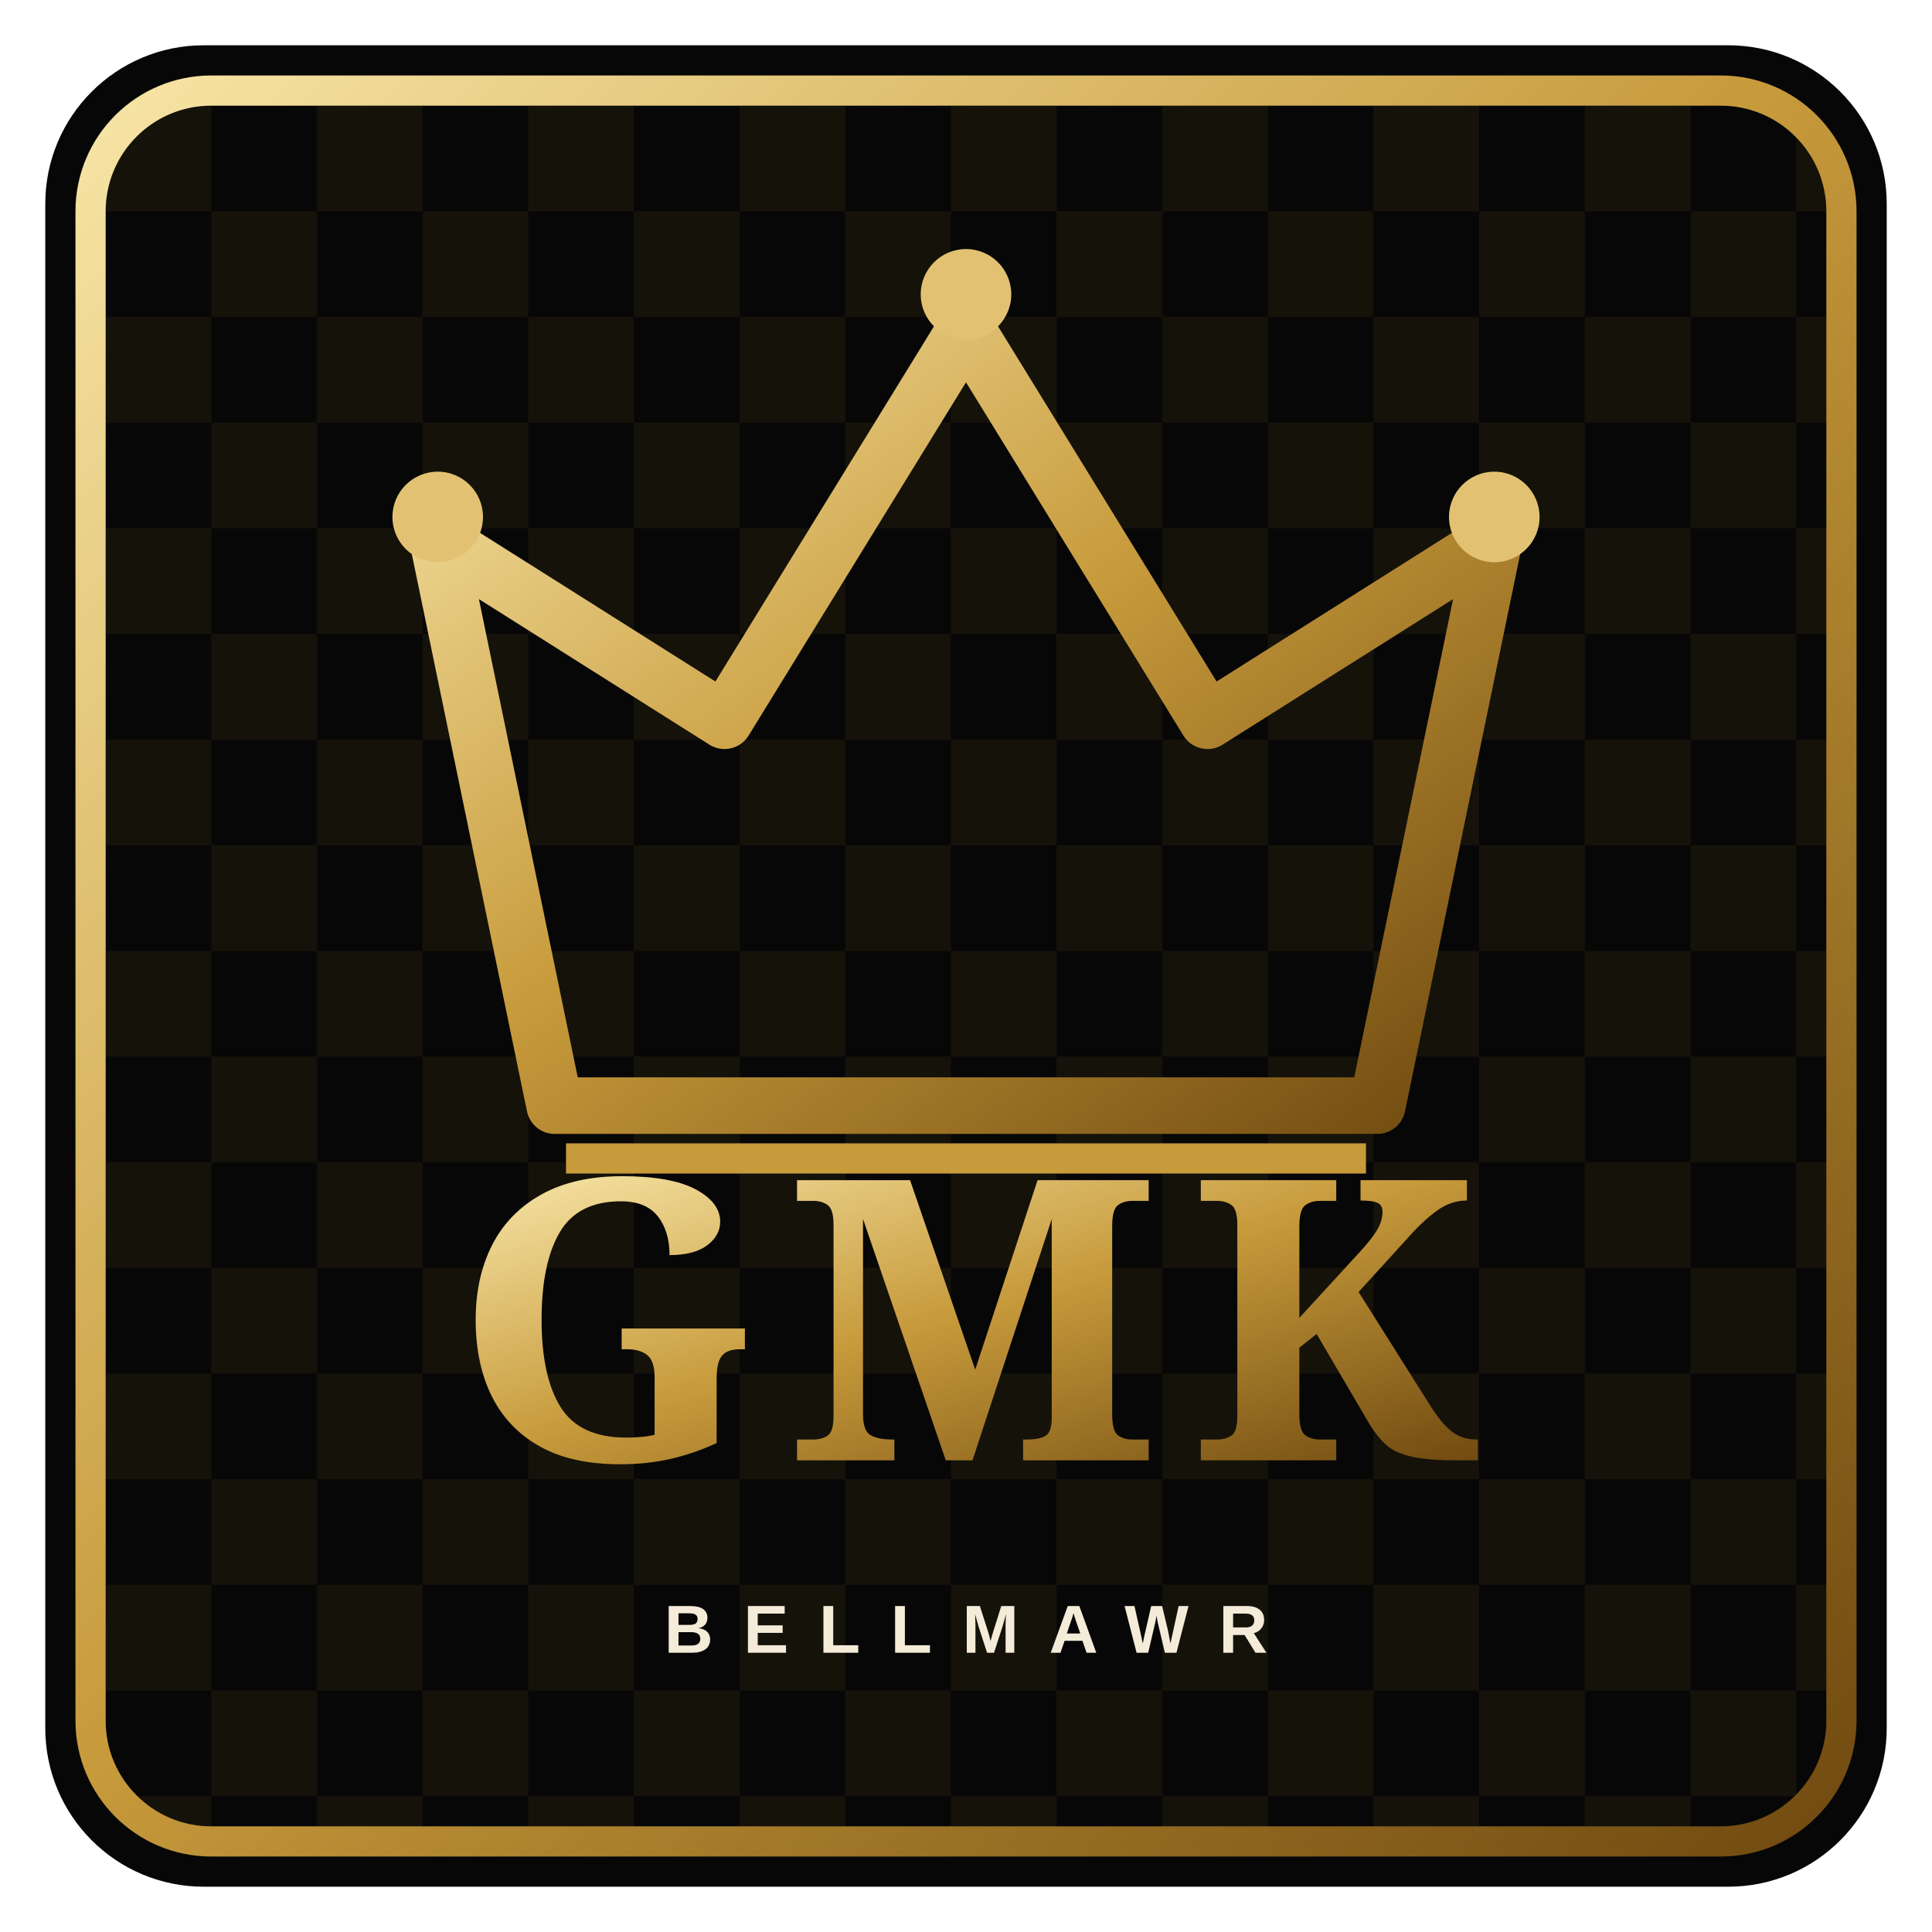
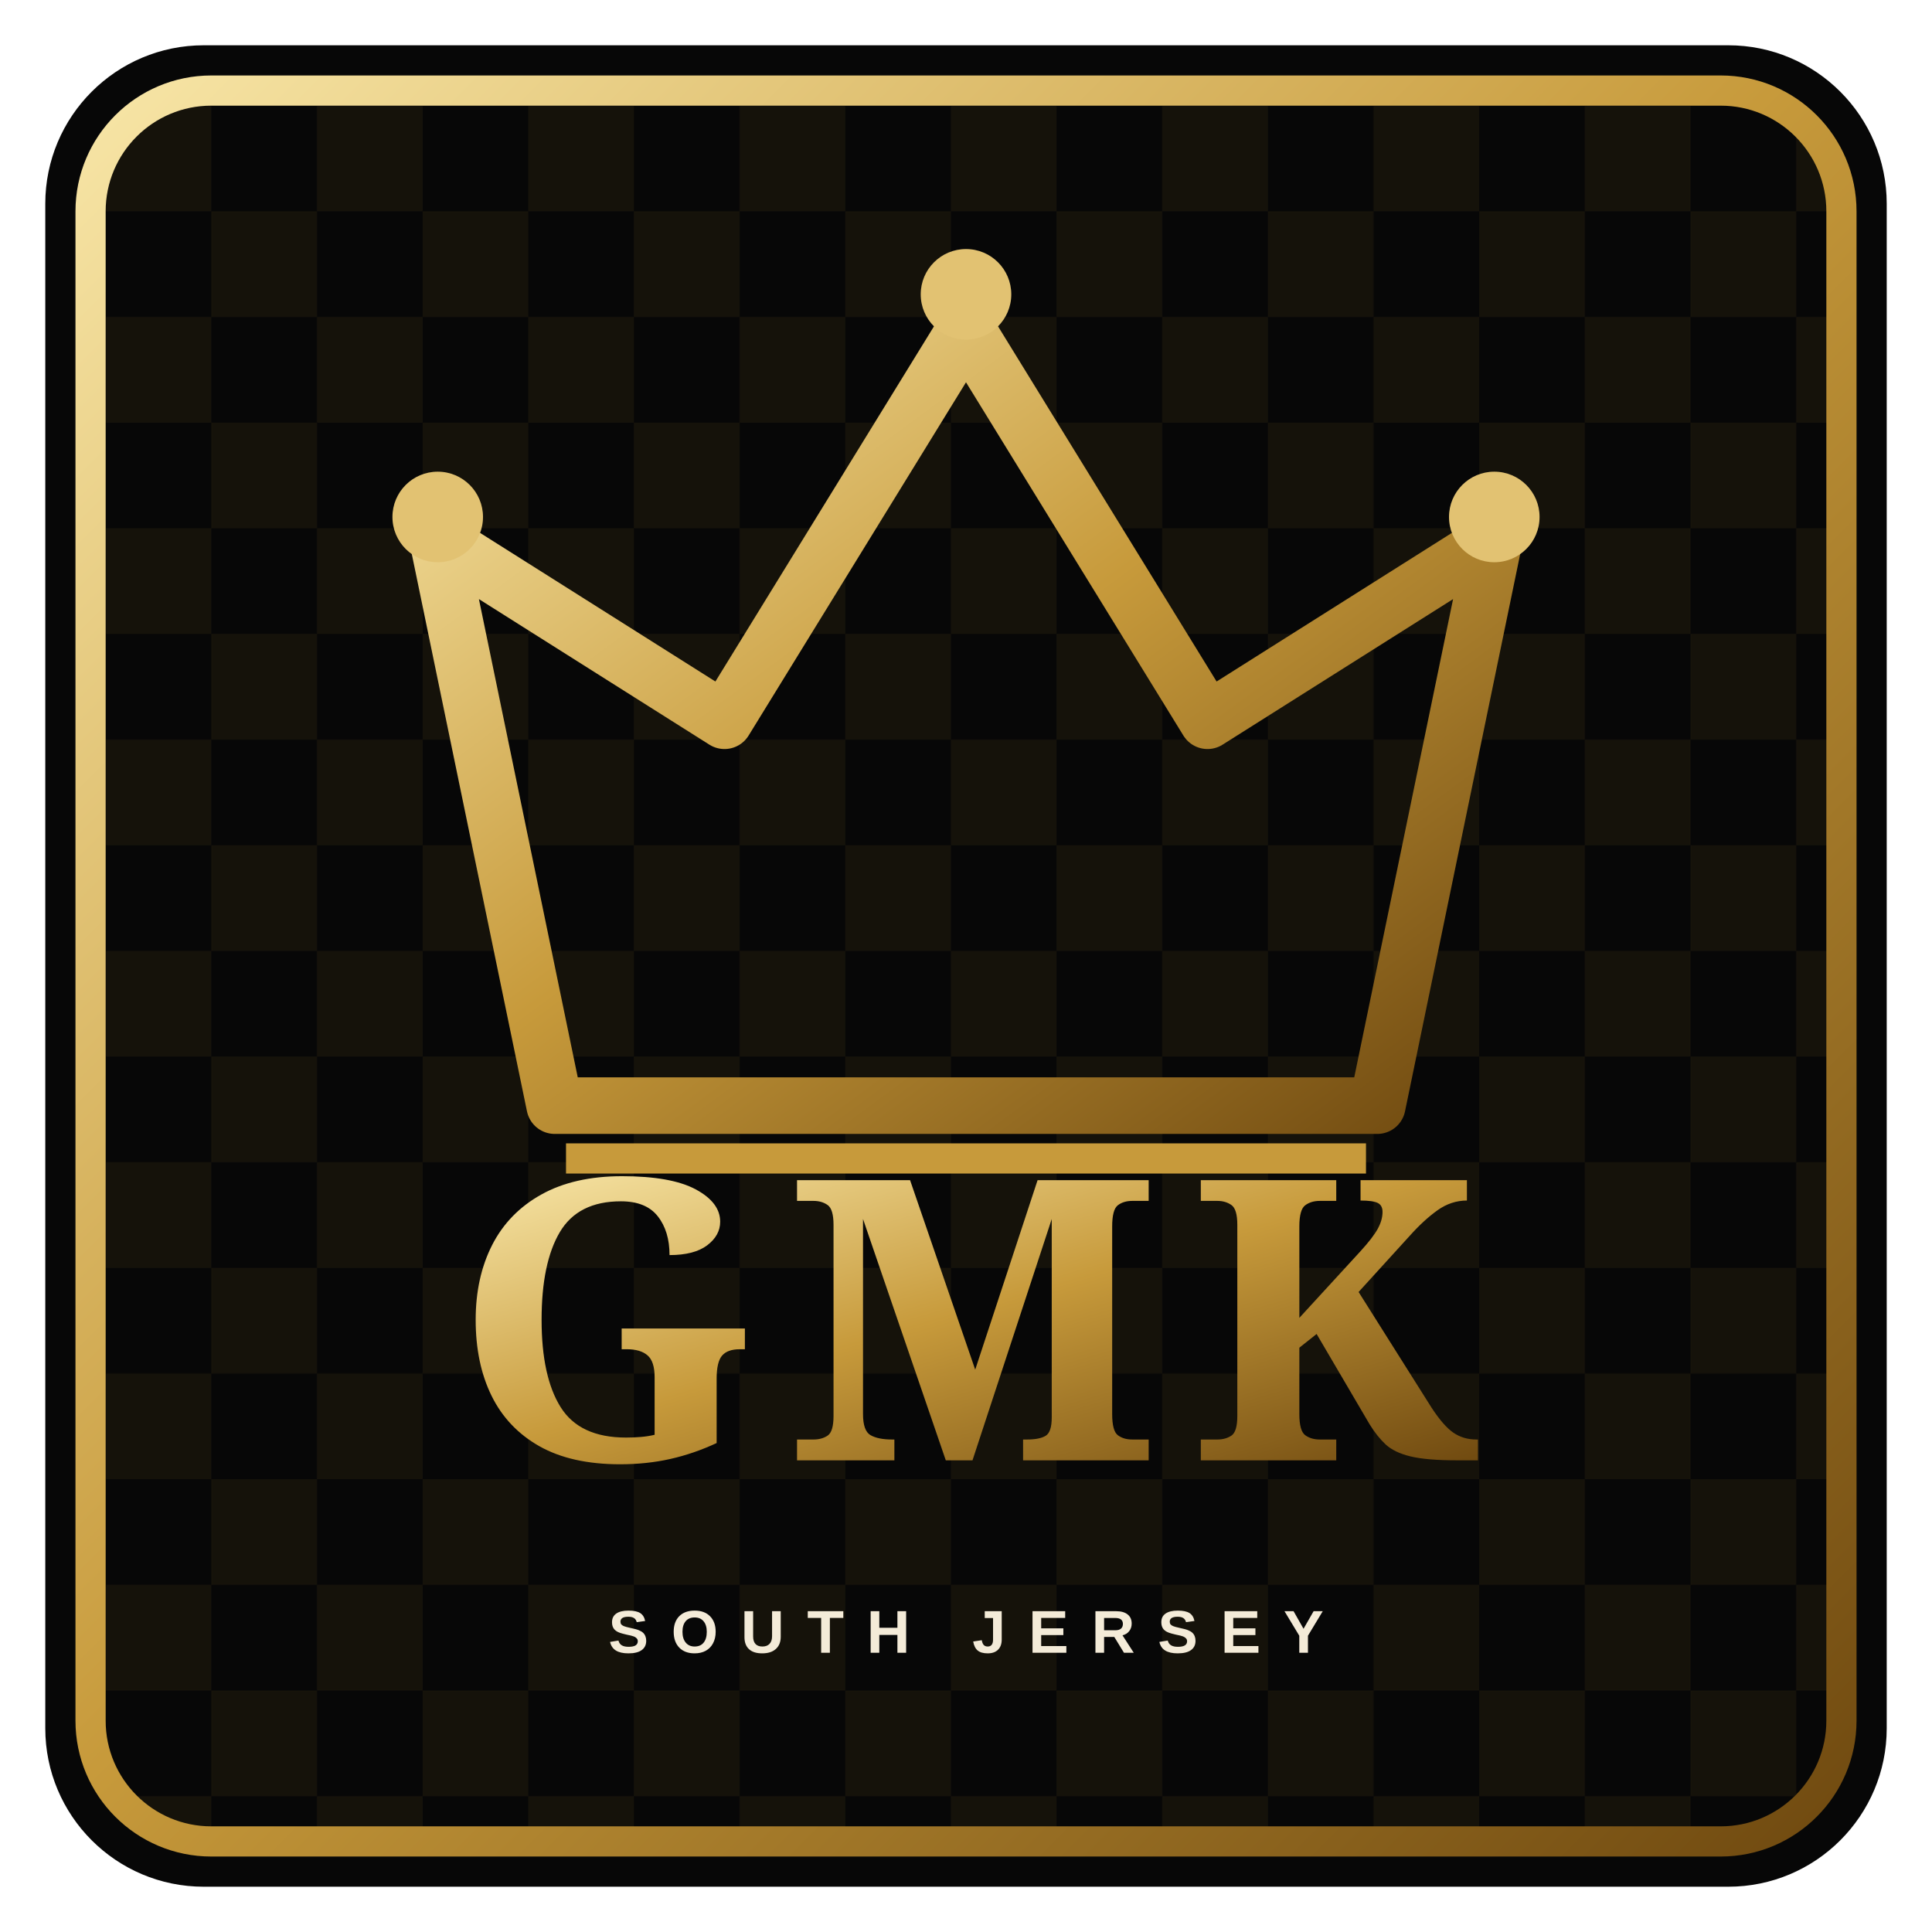
<svg xmlns="http://www.w3.org/2000/svg" viewBox="0 0 512 512" role="img" aria-labelledby="title desc">
  <defs>
    <linearGradient id="gold" x1="0" y1="0" x2="1" y2="1">
      <stop offset="0" stop-color="#F7E5A6" />
      <stop offset="0.48" stop-color="#C79A3B" />
      <stop offset="1" stop-color="#704A10" />
    </linearGradient>
    <pattern id="board" width="56" height="56" patternUnits="userSpaceOnUse">
      <rect width="28" height="28" fill="#C79A3B" fill-opacity=".08" />
      <rect x="28" y="28" width="28" height="28" fill="#C79A3B" fill-opacity=".08" />
    </pattern>
  </defs>
  <rect x="12" y="12" width="488" height="488" rx="42" fill="#070707" />
  <rect x="24" y="24" width="464" height="464" rx="32" fill="url(#board)" stroke="url(#gold)" stroke-width="8" />
  <path d="M116 143l76 48 64-104 64 104 76-48-31 150H147z" fill="none" stroke="url(#gold)" stroke-width="15" stroke-linejoin="round" />
  <circle cx="116" cy="137" r="12" fill="#E2C272" />
  <circle cx="256" cy="78" r="12" fill="#E2C272" />
  <circle cx="396" cy="137" r="12" fill="#E2C272" />
  <path d="M150 307h212" stroke="#C79A3B" stroke-width="8" />
  <text x="256" y="387" fill="url(#gold)" font-family="Georgia,serif" font-size="104" font-weight="700" letter-spacing="8" text-anchor="middle">GMK</text>
-   <text x="256" y="438" fill="#F4EBD8" font-family="Arial,sans-serif" font-size="18" font-weight="700" letter-spacing="8" text-anchor="middle">BELLMAWR</text>
+   <text x="256" y="438" fill="#F4EBD8" font-family="Arial,sans-serif" font-size="16" font-weight="700" letter-spacing="6" text-anchor="middle">SOUTH JERSEY</text>
</svg>
